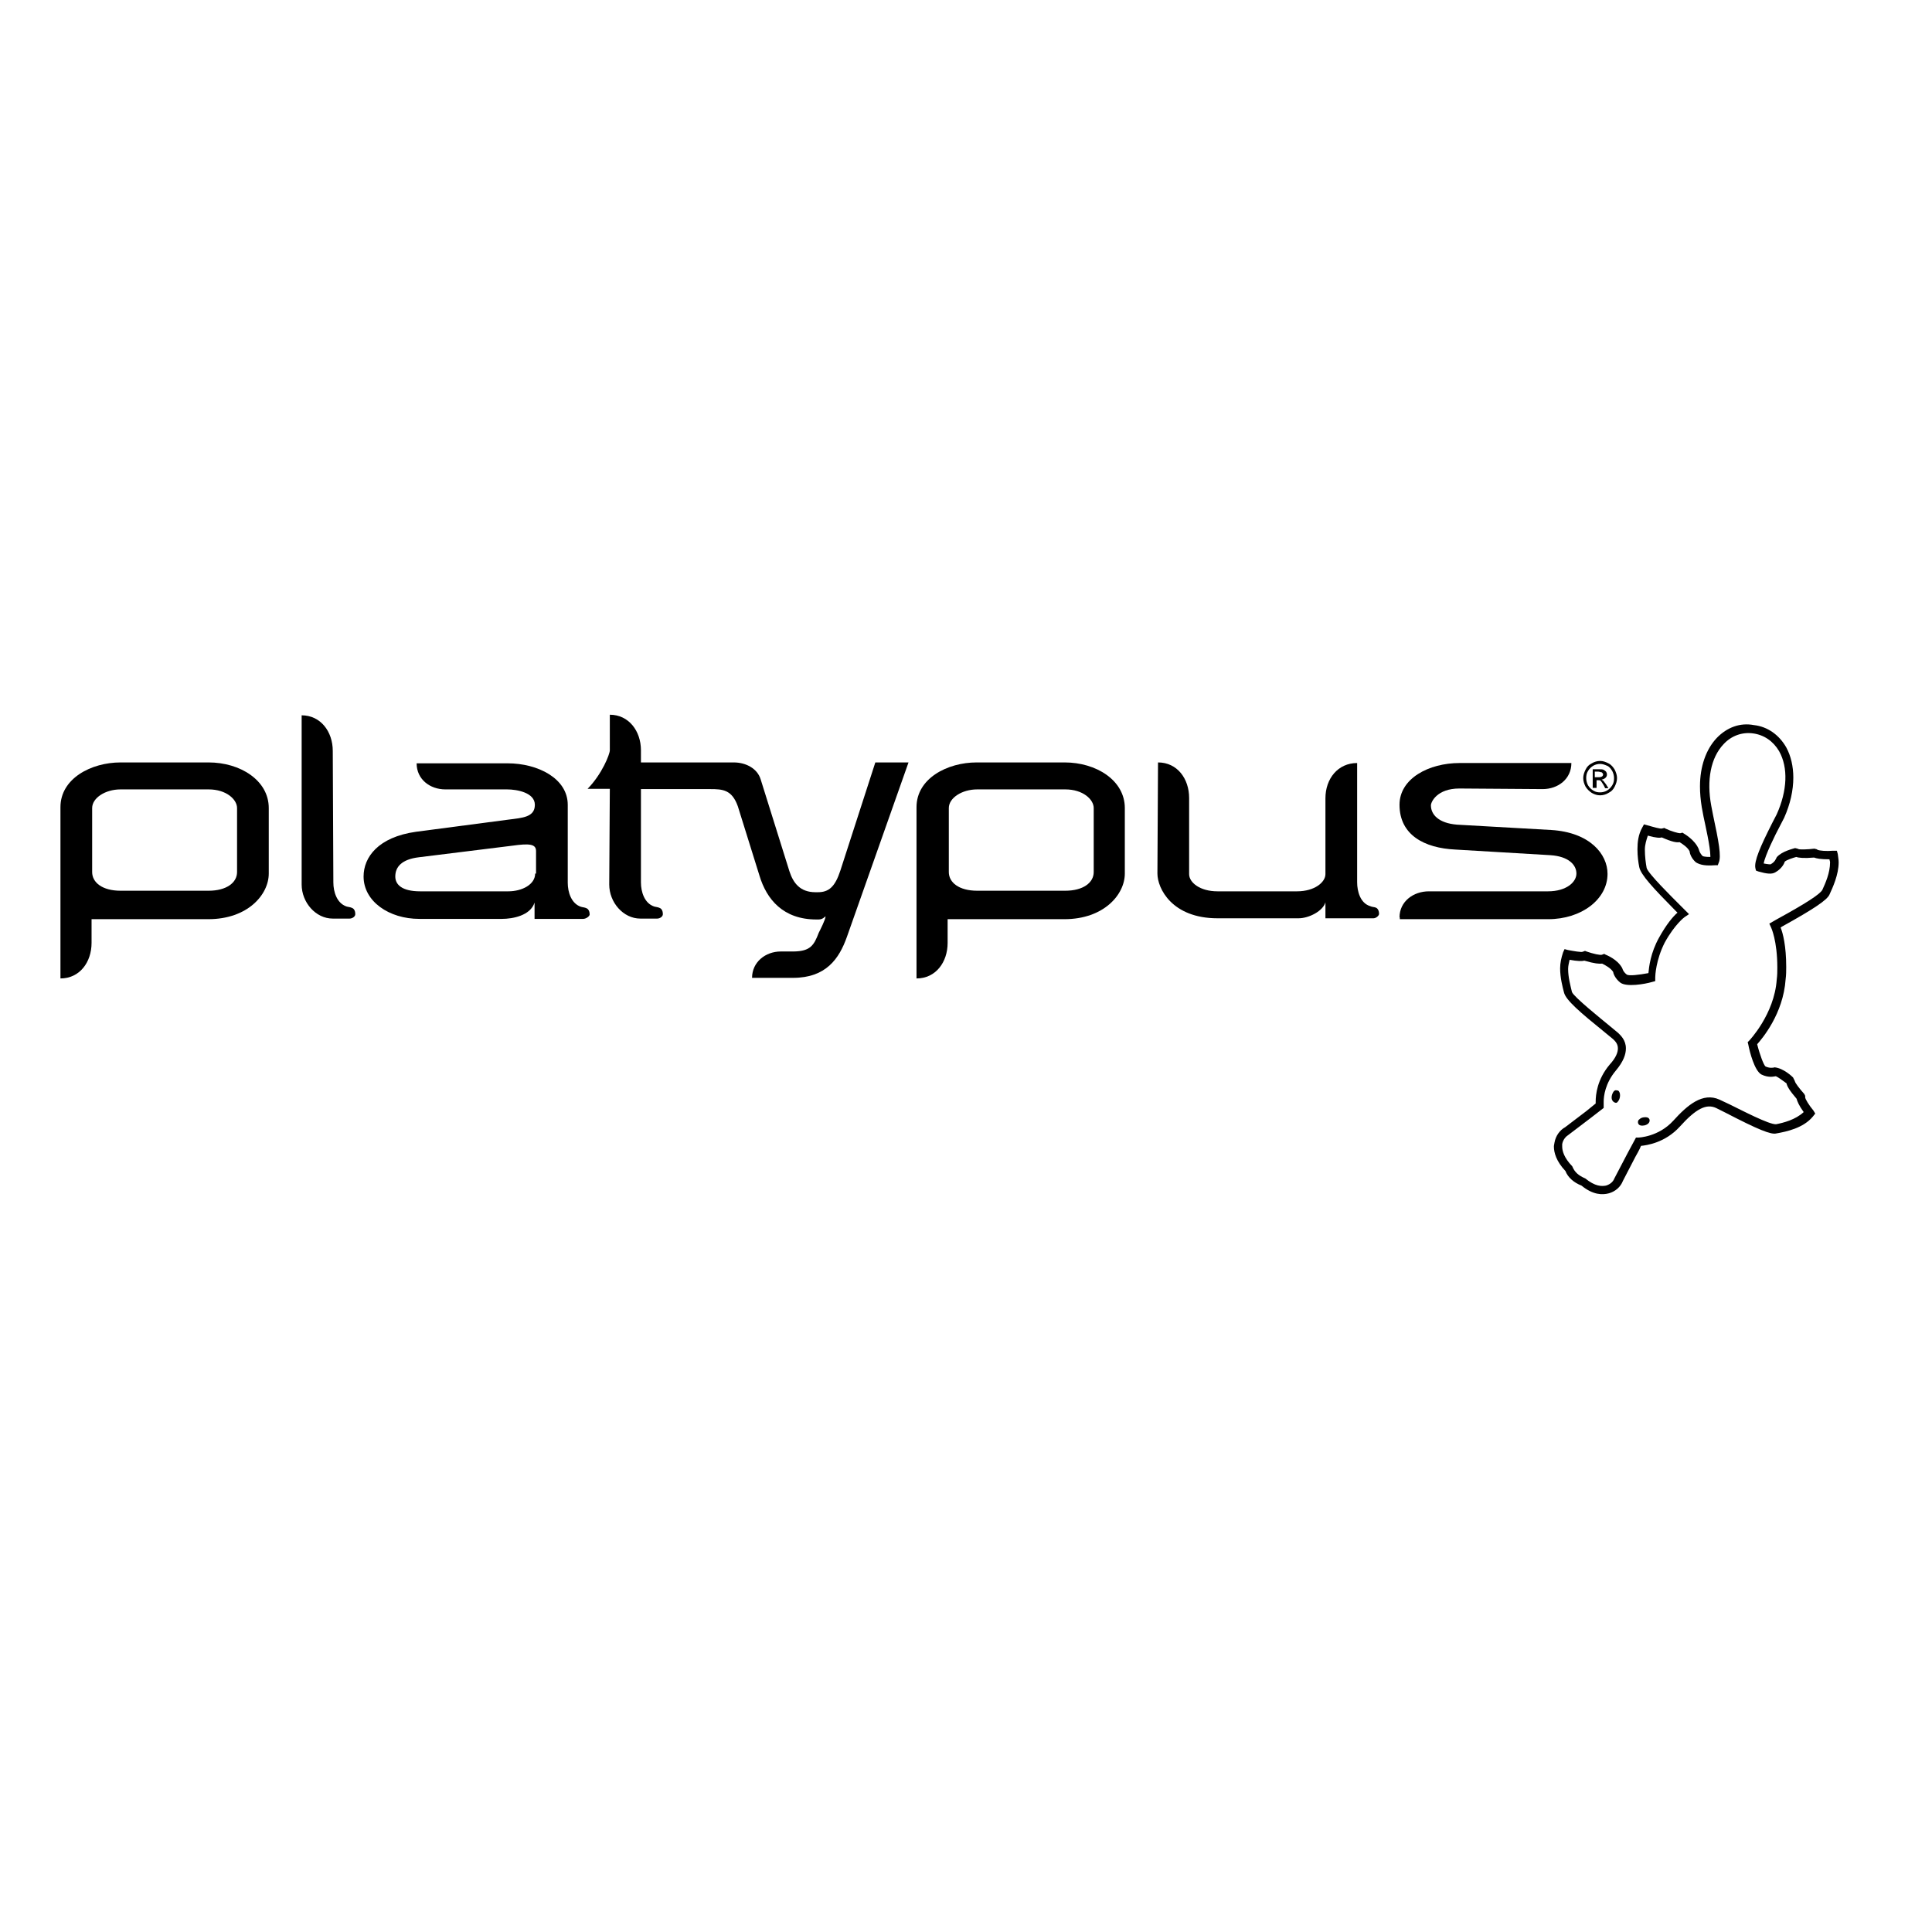
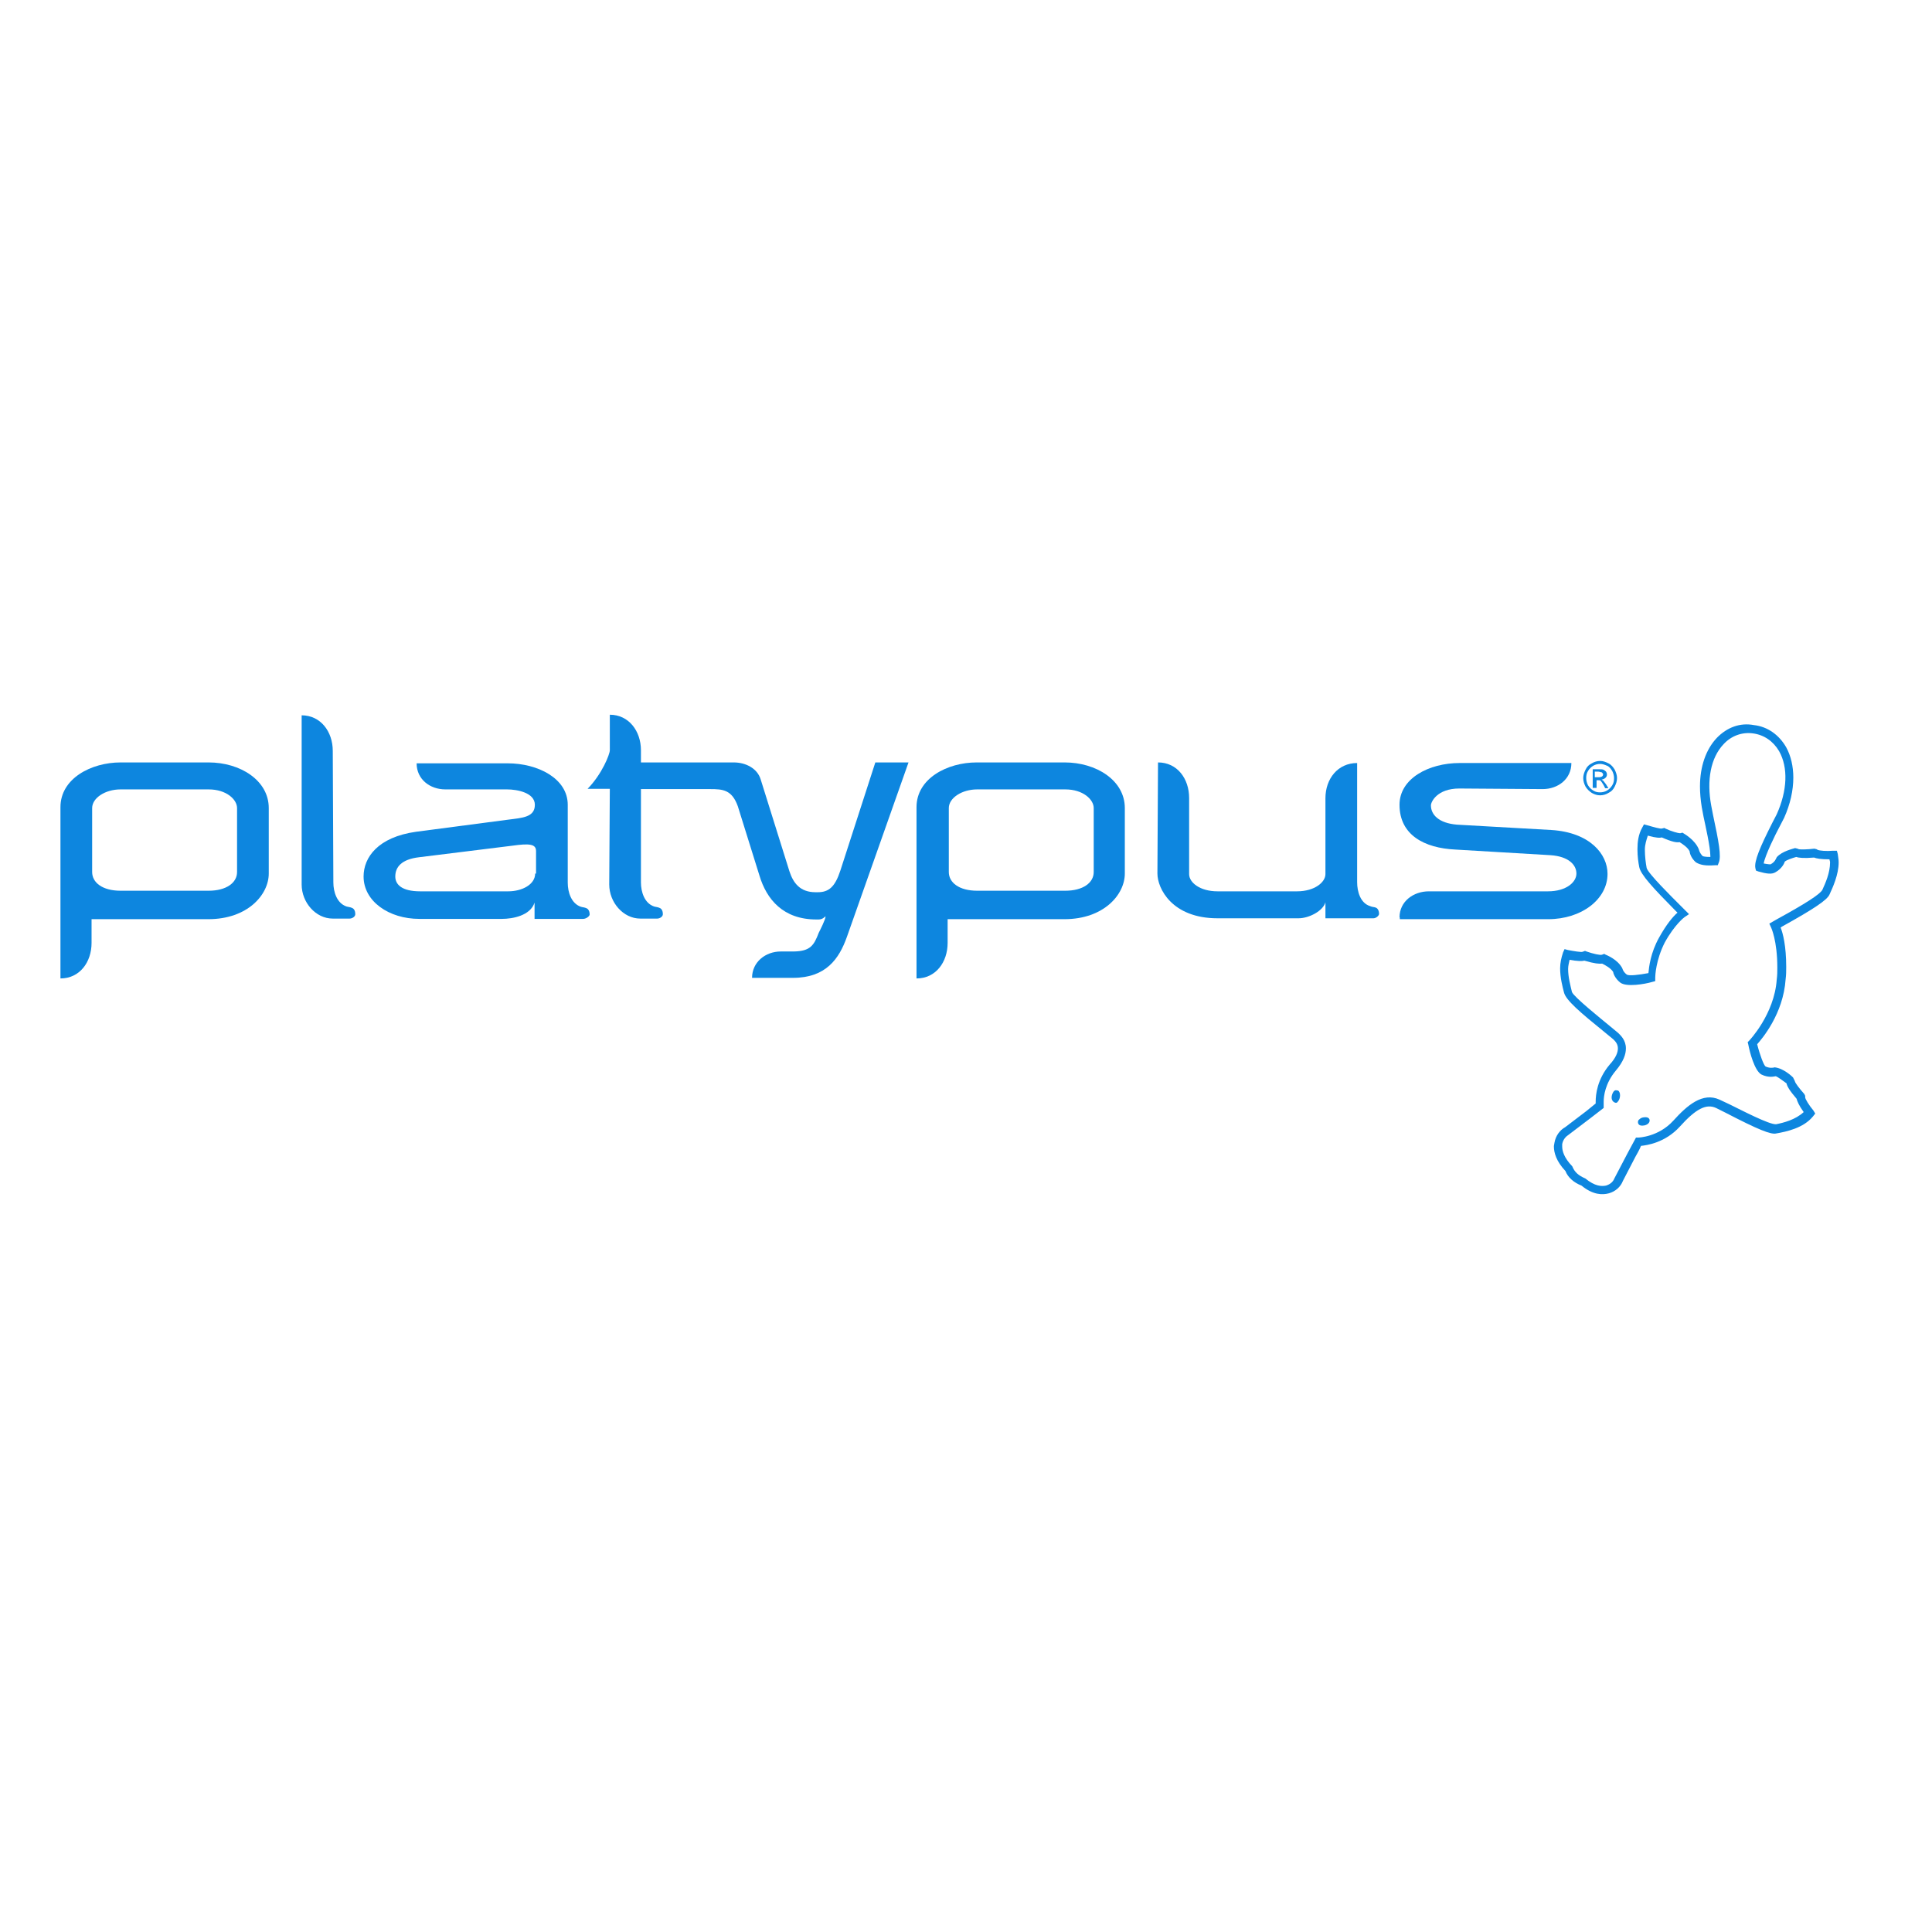
- <svg xmlns="http://www.w3.org/2000/svg" version="1.1" id="layer" x="0px" y="0px" viewBox="0 0 652 652" style="enable-background:new 0 0 652 652;" xml:space="preserve">
-   <style type="text/css" fill="#0d86df">
+ <svg xmlns="http://www.w3.org/2000/svg" version="1.1" id="layer" x="0px" y="0px" viewBox="0 0 652 652" style="enable-background:new 0 0 652 652;" xml:space="preserve" fill="#0d86df">
+   <style type="text/css">

</style>
  <g>
    <path class="st0" d="M553.3,377.7c-0.5,0.3-0.6,0.8-0.5,1.3c0.2,0.5,0.3,0.6,0.8,0.8c0.8,0.2,1.9,0,2.6-0.6c0.3-0.3,0.5-0.6,0.5-1   c0-0.2,0-0.2,0-0.3c-0.2-0.5-0.3-0.6-0.8-0.8C555,376.9,553.9,377.1,553.3,377.7" />
    <path class="st0" d="M544,371.1c0.2,0.5,0.5,0.8,1,1c0.5,0.2,0.8,0,1.1-0.5c0.5-0.6,0.8-1.8,0.5-2.8c-0.2-0.5-0.3-0.6-0.6-0.8   c0,0-0.2,0-0.3,0c-0.5-0.2-0.8,0-1.1,0.3C544,369.1,543.7,370.3,544,371.1" />
    <path class="st0" d="M578.7,292h1l0.3-0.8c1-2.1,0-7.3-1.9-16.2l-0.6-3.1c-1.6-8.6-0.2-16.2,4.2-20.8c2.6-2.8,6.2-4.1,9.9-3.6   c3.7,0.5,6.8,2.6,8.8,6c3.1,5.5,2.8,13.3-0.8,21.3l-1.5,2.9c-4.1,8.1-6.2,13-5.7,15.3l0.2,0.8l0.8,0.3c2.8,0.8,4.5,1,5.7,0.3   c2.4-1.3,3.2-3.4,3.2-3.6c0.6-0.6,2.8-1.3,3.9-1.6c0.8,0.3,2.6,0.5,6,0.2c0.8,0.3,2.1,0.6,5.2,0.6c0,0.3,0.2,0.6,0.2,1   c0,3.6-1.6,7.1-2.6,9.3c-0.8,1.5-5.8,4.7-15.3,9.9l-2.6,1.5l0.6,1.3c0,0,2.1,4.4,2.1,13.5c0,1.3,0,2.6-0.2,4.1   c-0.8,11.7-9.3,20.6-9.3,20.6l-0.5,0.5l0.2,0.8c0.5,2.6,2.1,8.8,4.4,10.1c2.6,1.3,4.5,0.6,4.9,0.6c0.6,0.2,2.4,1.5,3.6,2.4   c0.2,1,1,2.4,3.4,5.2c0.2,0.8,0.8,2.3,2.4,4.5c-2.8,2.6-6.8,3.6-9.3,4.1c-2.3,0.2-12-4.9-15.7-6.7l-3.4-1.6   c-5.7-2.6-10.9,1.9-15.6,7.1c-5,5.5-11.7,5.7-11.8,5.7h-0.8l-2.8,5.2l-4.5,8.6c-0.3,0.8-1.1,1.9-2.8,2.4c-1.5,0.3-3.7,0.3-7-2.4   c-2.3-1-3.6-2.1-4.4-4.1c-2.8-2.9-3.4-5.2-3.4-6.7c0-0.3,0-0.6,0-0.8c0.3-1.6,1.3-2.6,2.1-3.1l7.5-5.7l4.4-3.4v-1c0,0,0-0.5,0-1.1   c0-1.9,0.5-6.2,4.1-10.5c2.6-3.1,3.4-5.5,3.4-7.5c0-2.8-1.8-4.4-2.6-5.2l-2.9-2.4c-2.9-2.4-12-9.7-12.7-11.4   c-0.5-2.1-1.3-5-1.3-7.8c0-1.1,0.3-2.1,0.5-3.1c2.6,0.5,4.2,0.5,5,0.3c3.4,1,5,1.1,6,1c1,0.5,2.9,1.5,3.7,2.8l0,0   c0,0.3,0.5,2.1,2.4,3.6c2.1,1.6,8.3,0.5,10.7-0.2l1.1-0.3c0,0,0-1.1,0-1.3c0-0.5,0.2-5.8,3.2-11.7c3.4-6.2,6.7-8.6,6.7-8.6l1.5-1   l-2.9-2.9c-2.9-2.9-11-10.9-11.4-12.7c-0.3-1.6-0.6-3.9-0.6-6.2c0-1.6,0.5-3.2,1-4.7c2.8,0.8,4.1,0.8,4.7,0.6c3.4,1.5,5,1.8,6,1.6   c1,0.6,2.8,1.8,3.4,3.1l0,0c0,0.3,0.3,2.1,2.1,3.7C573.9,292,575.8,292.2,578.7,292 M579.4,249c-3.7,3.9-5.7,9.7-5.7,16.4   c0,2.3,0.2,4.5,0.6,7l0.6,3.2c0.6,2.9,2.3,10.2,2.3,13.3c0,0.2,0,0.2,0,0.3c-1.8,0-2.4-0.2-2.6-0.3c-1.1-1.1-1.3-2.3-1.3-2.3   c-1.3-3.2-4.9-5.2-5.2-5.4l-0.3-0.2l-0.8,0.2c-0.6,0-2.9-0.6-5-1.6l-0.3-0.2l-0.8,0.2c-0.5,0.2-2.9-0.5-5-1.1l-1.1-0.3l-0.6,1.1   c-1.3,2.3-1.6,4.9-1.6,7.3c0,2.4,0.3,4.5,0.6,6c0.5,2.6,4.7,7.1,12.3,14.8c0,0,0.3,0.3,0.6,0.6c-1.5,1.3-3.7,3.9-6.2,8.4   c-2.9,5.2-3.4,9.9-3.6,12c-3.2,0.6-6.5,1-7.3,0.5c-1.3-1-1.5-2.1-1.5-2.1c-1.6-3.1-5.4-4.5-5.8-4.7l-0.3-0.2l-0.8,0.3   c-0.6,0.2-2.9-0.3-5.2-1.1l-0.5-0.2l-0.8,0.3c-0.5,0.2-2.9-0.2-5-0.6l-1.1-0.3l-0.5,1.1c-0.6,1.8-1,3.6-1,5.4   c0,3.1,0.8,6.2,1.3,8.1c0.6,2.6,5.4,6.7,13.8,13.5l2.8,2.3c0.6,0.6,1.6,1.5,1.6,3.1c0,1.3-0.6,3.1-2.8,5.5   c-4.2,5-4.7,10.1-4.7,12.5c0,0.3,0,0.3,0,0.6c-1,0.8-3.2,2.6-3.2,2.6l-7.1,5.4c-1.8,1-3.2,2.9-3.6,5.2c0,0.3-0.2,0.8-0.2,1.3   c0,2.1,0.8,5,3.9,8.3c0.8,2.1,2.8,3.9,5.4,4.9c3.9,3.2,7.1,3.2,9.3,2.6c2.1-0.6,3.9-2.1,4.7-4.2l4.2-8.1c0,0,1.5-2.6,1.9-3.7   c1.9-0.2,8.1-1,13.1-6.5c5.4-6,8.9-7.8,12.2-6.3l3.2,1.6c11,5.7,15.4,7.5,17.2,7c3.4-0.6,9.1-1.8,12.3-5.7l0.8-1l-0.6-1   c-1.5-1.8-2.8-3.9-2.8-4.5v-0.5l-0.3-0.6c-1.6-1.8-3.1-3.7-3.2-4.4l-0.3-0.6l-0.3-0.6c-0.3-0.3-3.2-3.1-6.2-3.4   c-0.6,0.2-1.8,0.3-3.1-0.3c-0.6-0.5-1.9-3.9-2.8-7.5c1.6-1.8,8.8-10.2,9.6-21.9c0.2-1.5,0.2-2.9,0.2-4.2c0-7-1.1-11.4-1.9-13.3   c0.2,0,0.3-0.2,0.3-0.2c11.2-6.2,15.4-9.1,16.2-10.9c1.1-2.4,3.1-6.7,3.1-10.9c0-1-0.2-1.8-0.3-2.8l-0.3-1.1h-1.3   c-2.3,0.2-4.5,0-5.2-0.3l-0.3-0.2l-0.8-0.2c-2.3,0.3-4.7,0.3-5.2,0.2l-0.5-0.2l-0.8-0.2c-0.5,0.2-4.4,1-6.2,3.1   c-0.3,0.6-0.6,1.6-2.1,2.4c0,0-0.8,0-2.3-0.3c0.5-2.8,3.9-9.7,5.4-12.5l1.5-2.9c2.1-4.7,3.1-9.3,3.1-13.6c0-3.7-0.8-7.3-2.4-10.2   c-2.4-4.2-6.3-7-10.9-7.5C587.2,243.8,582.8,245.5,579.4,249" />
    <path class="st0" d="M90.7,294.8v-22.1c0-9.4-9.7-15.4-20.3-15.4H40.7c-9.9,0-20.3,5.4-20.3,15.1v21.3v36.5c6.5,0,10.5-5.5,10.5-12   v-8h39.4C83.6,310.2,90.7,301.9,90.7,294.8 M80,294.3c0,3.6-3.6,6.3-9.6,6.3H40.7c-6.2,0-9.6-2.8-9.6-6.3v-21.6   c0-3.4,4.4-6.3,9.6-6.3h29.7c6,0,9.6,3.4,9.6,6.3C80,272.7,80,294.3,80,294.3z" />
    <path class="st0" d="M112.3,253.4c0-6.5-4.1-12-10.5-12v57.1c0,6,4.7,11.5,10.5,11.5h5.7c0.8,0,1.9-0.6,1.9-1.5s-0.3-1.8-1.1-2.1   c-0.6-0.3-1.3-0.3-1.9-0.5c-3.2-1.1-4.4-4.9-4.4-8.1L112.3,253.4z" />
    <path class="st0" d="M267.6,330c11.2,0,15.6-6.5,18.2-13.8l20.8-58.9h-11.2l-11.8,36.5c-1.8,5.5-3.9,7.3-7.6,7.3h-0.8   c-5.2,0-7.5-3.1-8.8-7.1l-9.7-31c-1.1-3.6-4.9-5.7-9.1-5.7h-31.3v-4.1c0-6.5-4.1-12-10.5-12v12c0,1.3-2.6,8-7.5,13h7.5l-0.2,32.3   c0,6,4.7,11.5,10.5,11.5h5.7c0.8,0,1.9-0.6,1.9-1.5s-0.3-1.8-1.1-2.1c-0.6-0.3-1.3-0.3-1.9-0.5c-3.2-1.1-4.4-4.9-4.4-8.1v-31.5   h23.4c4.2,0,7.3,0.2,9.3,5.8l7.3,23.4c2.4,8,8,14.8,19.2,14.8h0.8c1.6,0,2.3-1.3,2.3-1c0,1-1.9,4.7-2.3,5.5   c-1.6,4.2-2.8,6.2-8.4,6.3h-4.4c-5.2,0-9.7,3.6-9.7,8.9L267.6,330z" />
    <path class="st0" d="M379.6,294.8v-22.1c0-9.4-9.7-15.4-20.3-15.4h-29.7c-9.9,0-20.3,5.4-20.3,15.1v21.3v36.5   c6.5,0,10.5-5.5,10.5-12v-8h39.4C372.5,310.2,379.6,301.9,379.6,294.8 M369.1,294.3c0,3.6-3.6,6.3-9.6,6.3h-29.7   c-6.2,0-9.6-2.8-9.6-6.3v-21.6c0-3.4,4.4-6.3,9.6-6.3h29.7c6,0,9.6,3.4,9.6,6.3V294.3z" />
    <path class="st0" d="M199,308.6c0-0.8-0.3-1.8-1.1-2.1c-0.6-0.3-1.3-0.3-1.9-0.5c-3.2-1.1-4.4-4.9-4.4-8.1v-26.3   c0-8.9-10.1-14-20.3-14h-30.7c0,5.4,4.5,8.8,9.7,8.8h20.8c3.4,0,9.4,1.1,9.4,5.2c0,4.2-4.2,4.4-8.9,5l-31.2,4.1   c-12.8,1.8-17.7,8.6-17.7,15.1c0,8.4,8.6,14.3,18.8,14.3h27.9c3.6,0,9.6-1.1,11-5.5v5.5h16.4C197.8,310.1,199,309.2,199,308.6    M180.6,294.8c0,3.7-4.4,6-9.1,6h-29.7c-6.2,0-8.4-2.3-8.4-5c0-3.2,2.1-5.8,8-6.5l31.5-3.9c5.7-0.8,8-0.6,8,1.8v7.6H180.6z" />
    <path class="st0" d="M458,257.5v40.2c0,3.2,1.1,7.1,4.4,8.1c0.6,0.3,1.5,0.3,1.9,0.5c0.8,0.3,1.1,1.3,1.1,2.1c0,0.6-1,1.5-1.9,1.5   h-16.2v-5.4c-0.8,2.9-5.5,5.4-9.1,5.4h-27.3c-15.4,0-20.3-10.1-20.3-15.1l0.2-37.5c6.5,0,10.5,5.5,10.5,12V295   c0,2.8,3.6,5.8,9.6,5.8h26.8c6,0,9.6-3.1,9.6-5.8v-25.6C447.3,262.8,451.5,257.5,458,257.5" />
    <path class="st0" d="M472.3,309.6c0-5.4,4.7-8.8,9.9-8.8h40.2c6.2,0,9.6-3.1,9.6-6c0-2.9-2.6-5.8-8.8-6.2l-32.1-1.9   c-10.4-0.5-18.8-4.9-18.8-15.1c0-8.9,9.9-14.1,20.3-14.1h37.7c0,5.4-4.5,8.8-9.7,8.8l-28.1-0.2c-7.5,0-9.6,4.5-9.6,5.7   c0,3.1,2.6,6,8.8,6.5l31.8,1.8c13,0.8,19,8.1,19,14.8c0,8.6-8.8,15.3-20,15.3h-50.1V309.6z" />
    <path class="st0" d="M540,257.8c-0.8,0-1.6,0.2-2.3,0.6c-0.8,0.5-1.3,1-1.8,1.8c-0.5,0.8-0.6,1.6-0.6,2.4c0,0.8,0.2,1.6,0.6,2.4   c0.5,0.8,1,1.3,1.8,1.8c0.8,0.5,1.5,0.6,2.3,0.6s1.6-0.2,2.3-0.6c0.8-0.5,1.3-1,1.8-1.8s0.6-1.6,0.6-2.4c0-0.8-0.2-1.6-0.6-2.4   c-0.5-0.8-1-1.5-1.8-1.8C541.6,258.1,540.8,257.8,540,257.8 M540,256.8c1,0,1.8,0.3,2.8,0.8c1,0.5,1.6,1.3,2.1,2.1   c0.5,1,0.8,1.9,0.8,2.9c0,1-0.3,1.9-0.8,2.9c-0.5,1-1.1,1.6-2.1,2.1c-0.8,0.5-1.8,0.8-2.8,0.8s-1.9-0.3-2.8-0.8   c-0.8-0.5-1.6-1.3-2.1-2.1c-0.5-1-0.8-1.9-0.8-2.9s0.3-1.9,0.8-2.9c0.5-1,1.1-1.6,2.1-2.1C538,257.1,539,256.8,540,256.8" />
    <path class="st0" d="M538.5,262.3h1.1c0.5,0,1-0.2,1.1-0.3s0.3-0.3,0.3-0.6c0-0.2,0-0.3-0.2-0.5s-0.2-0.3-0.5-0.3   c-0.2,0-0.5-0.2-1-0.2h-1.1v1.9H538.5z M537.5,265.9v-6.3h2.1c0.6,0,1.3,0,1.6,0.2c0.3,0.2,0.5,0.3,0.8,0.6c0.2,0.3,0.3,0.6,0.3,1   c0,0.5-0.2,0.8-0.5,1.1c-0.3,0.3-0.8,0.5-1.3,0.6c0.2,0.2,0.3,0.2,0.5,0.3c0.2,0.3,0.5,0.6,1,1.3l0.8,1.3h-1.1l-0.5-1   c-0.5-0.8-0.8-1.3-1-1.5c-0.2-0.2-0.5-0.2-0.8-0.2h-0.6v2.6h-1.3V265.9z" />
  </g>
</svg>
